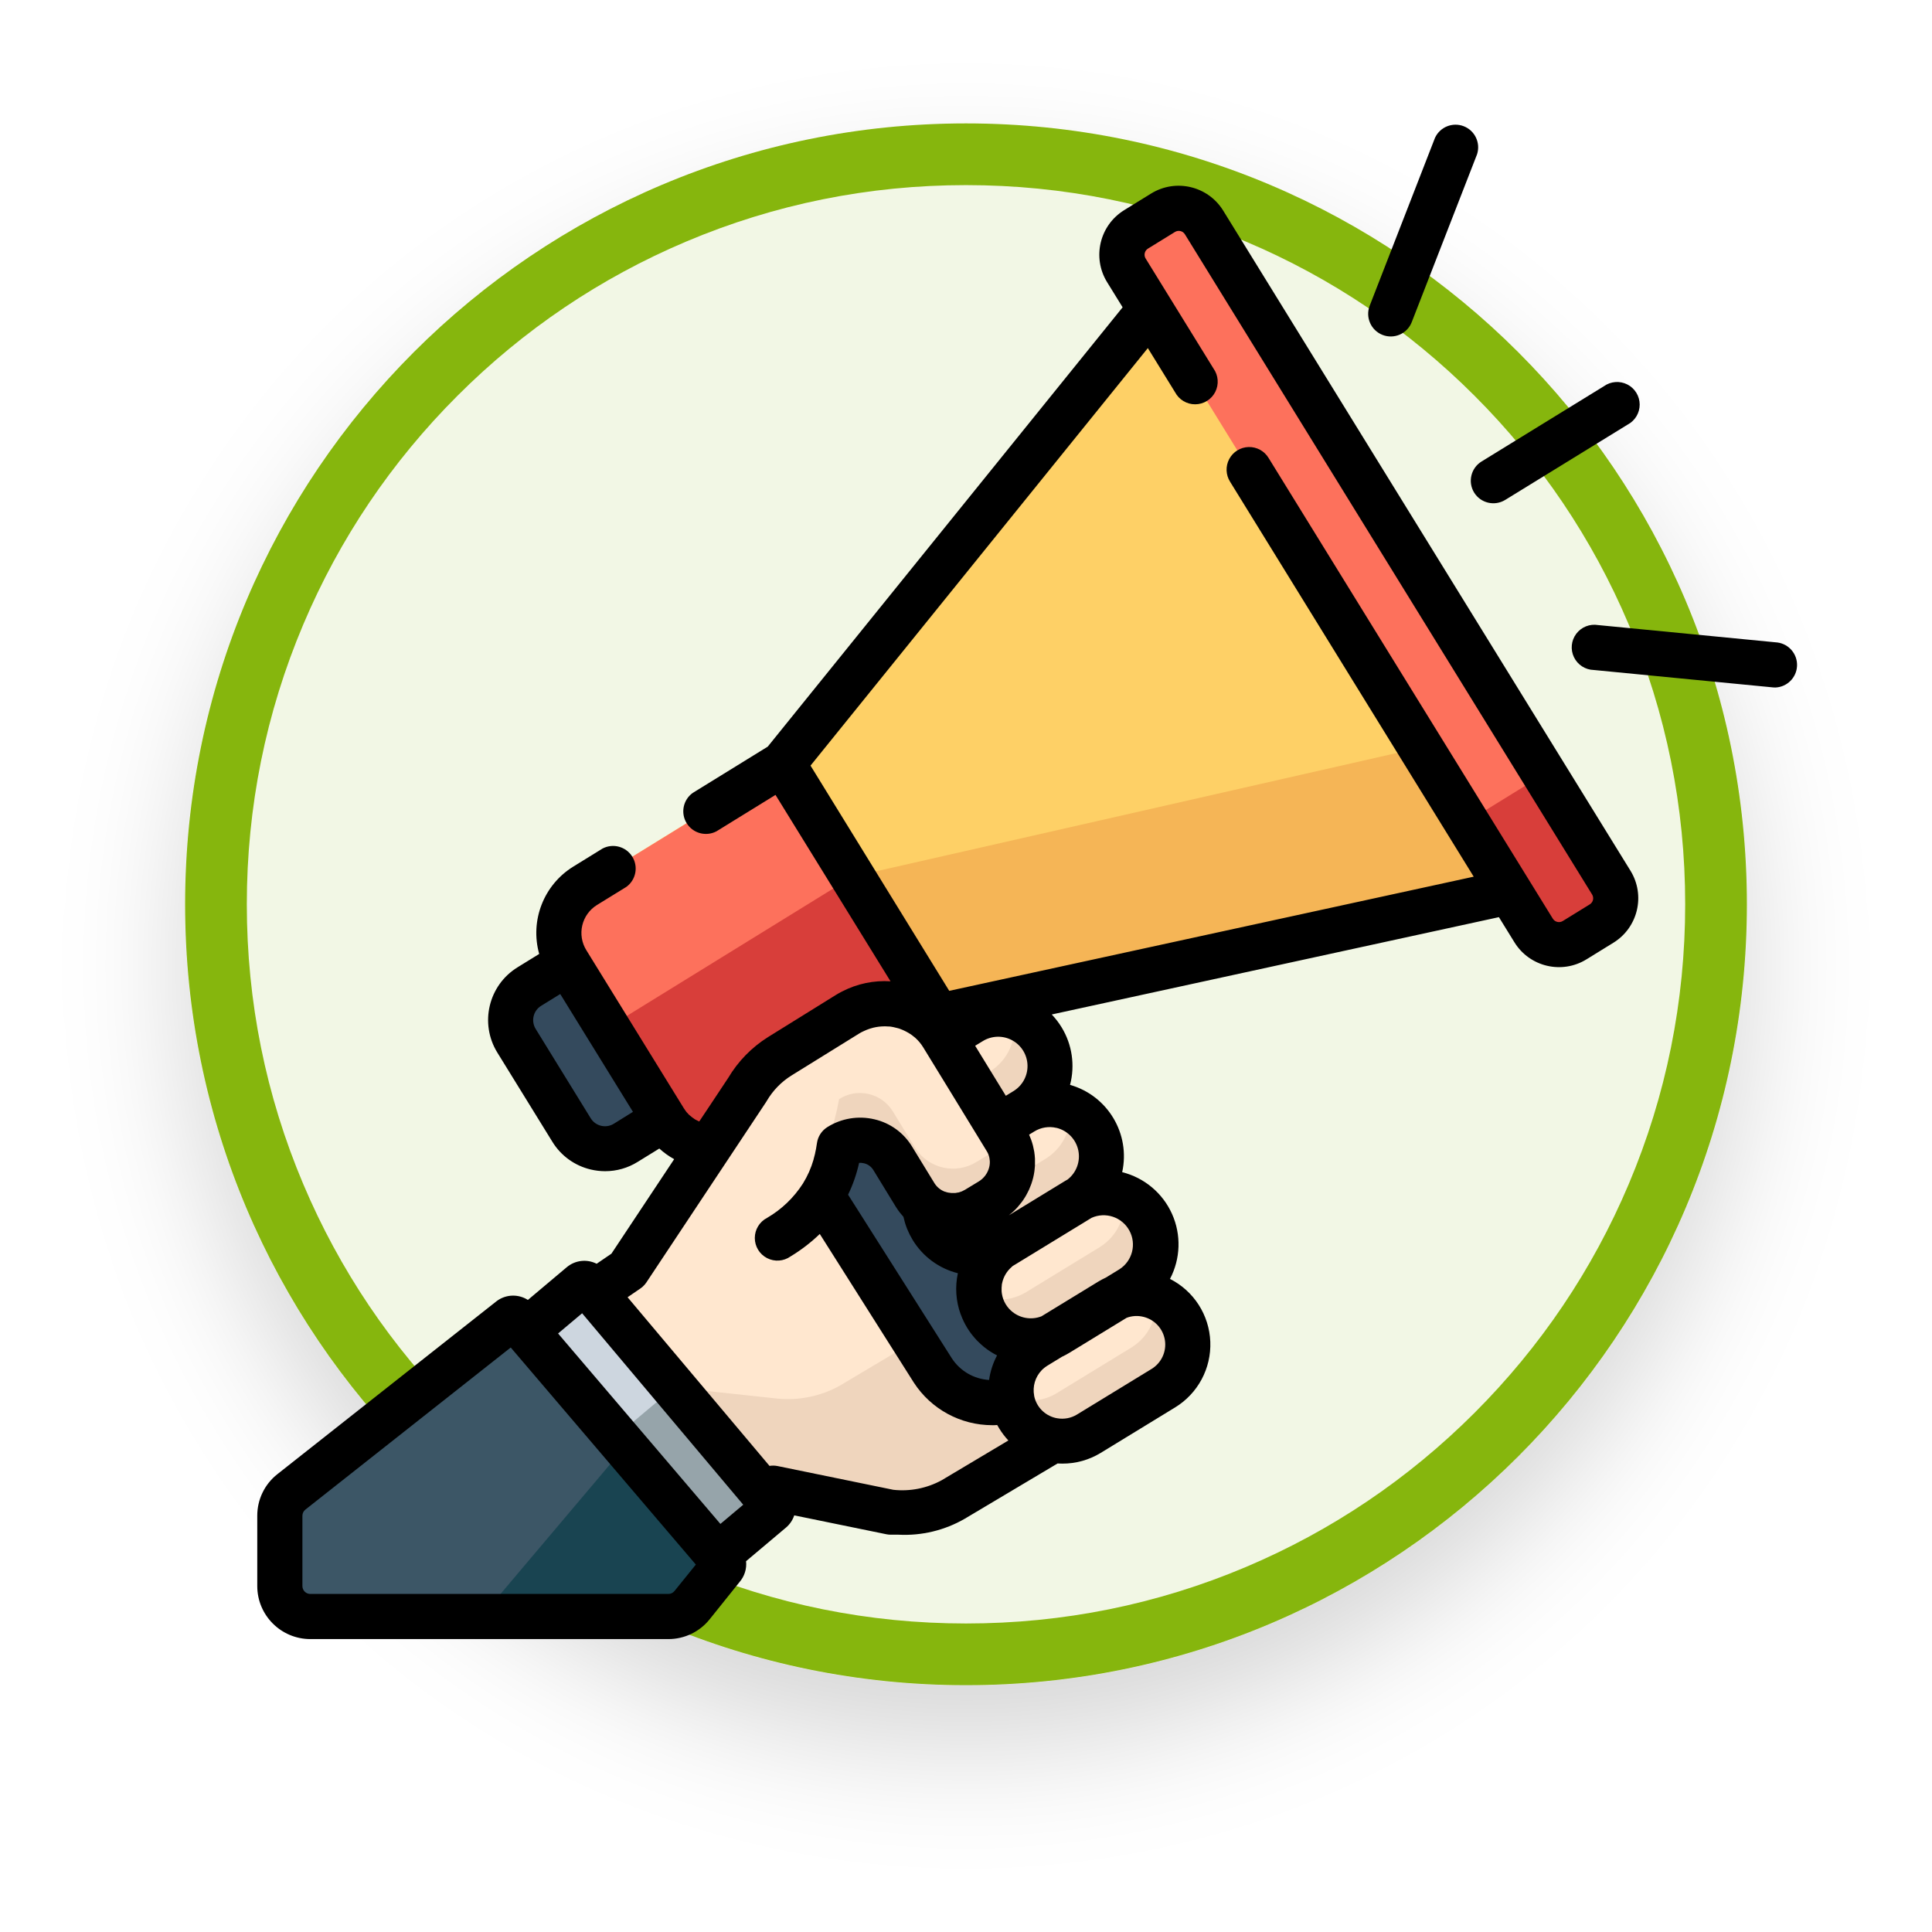
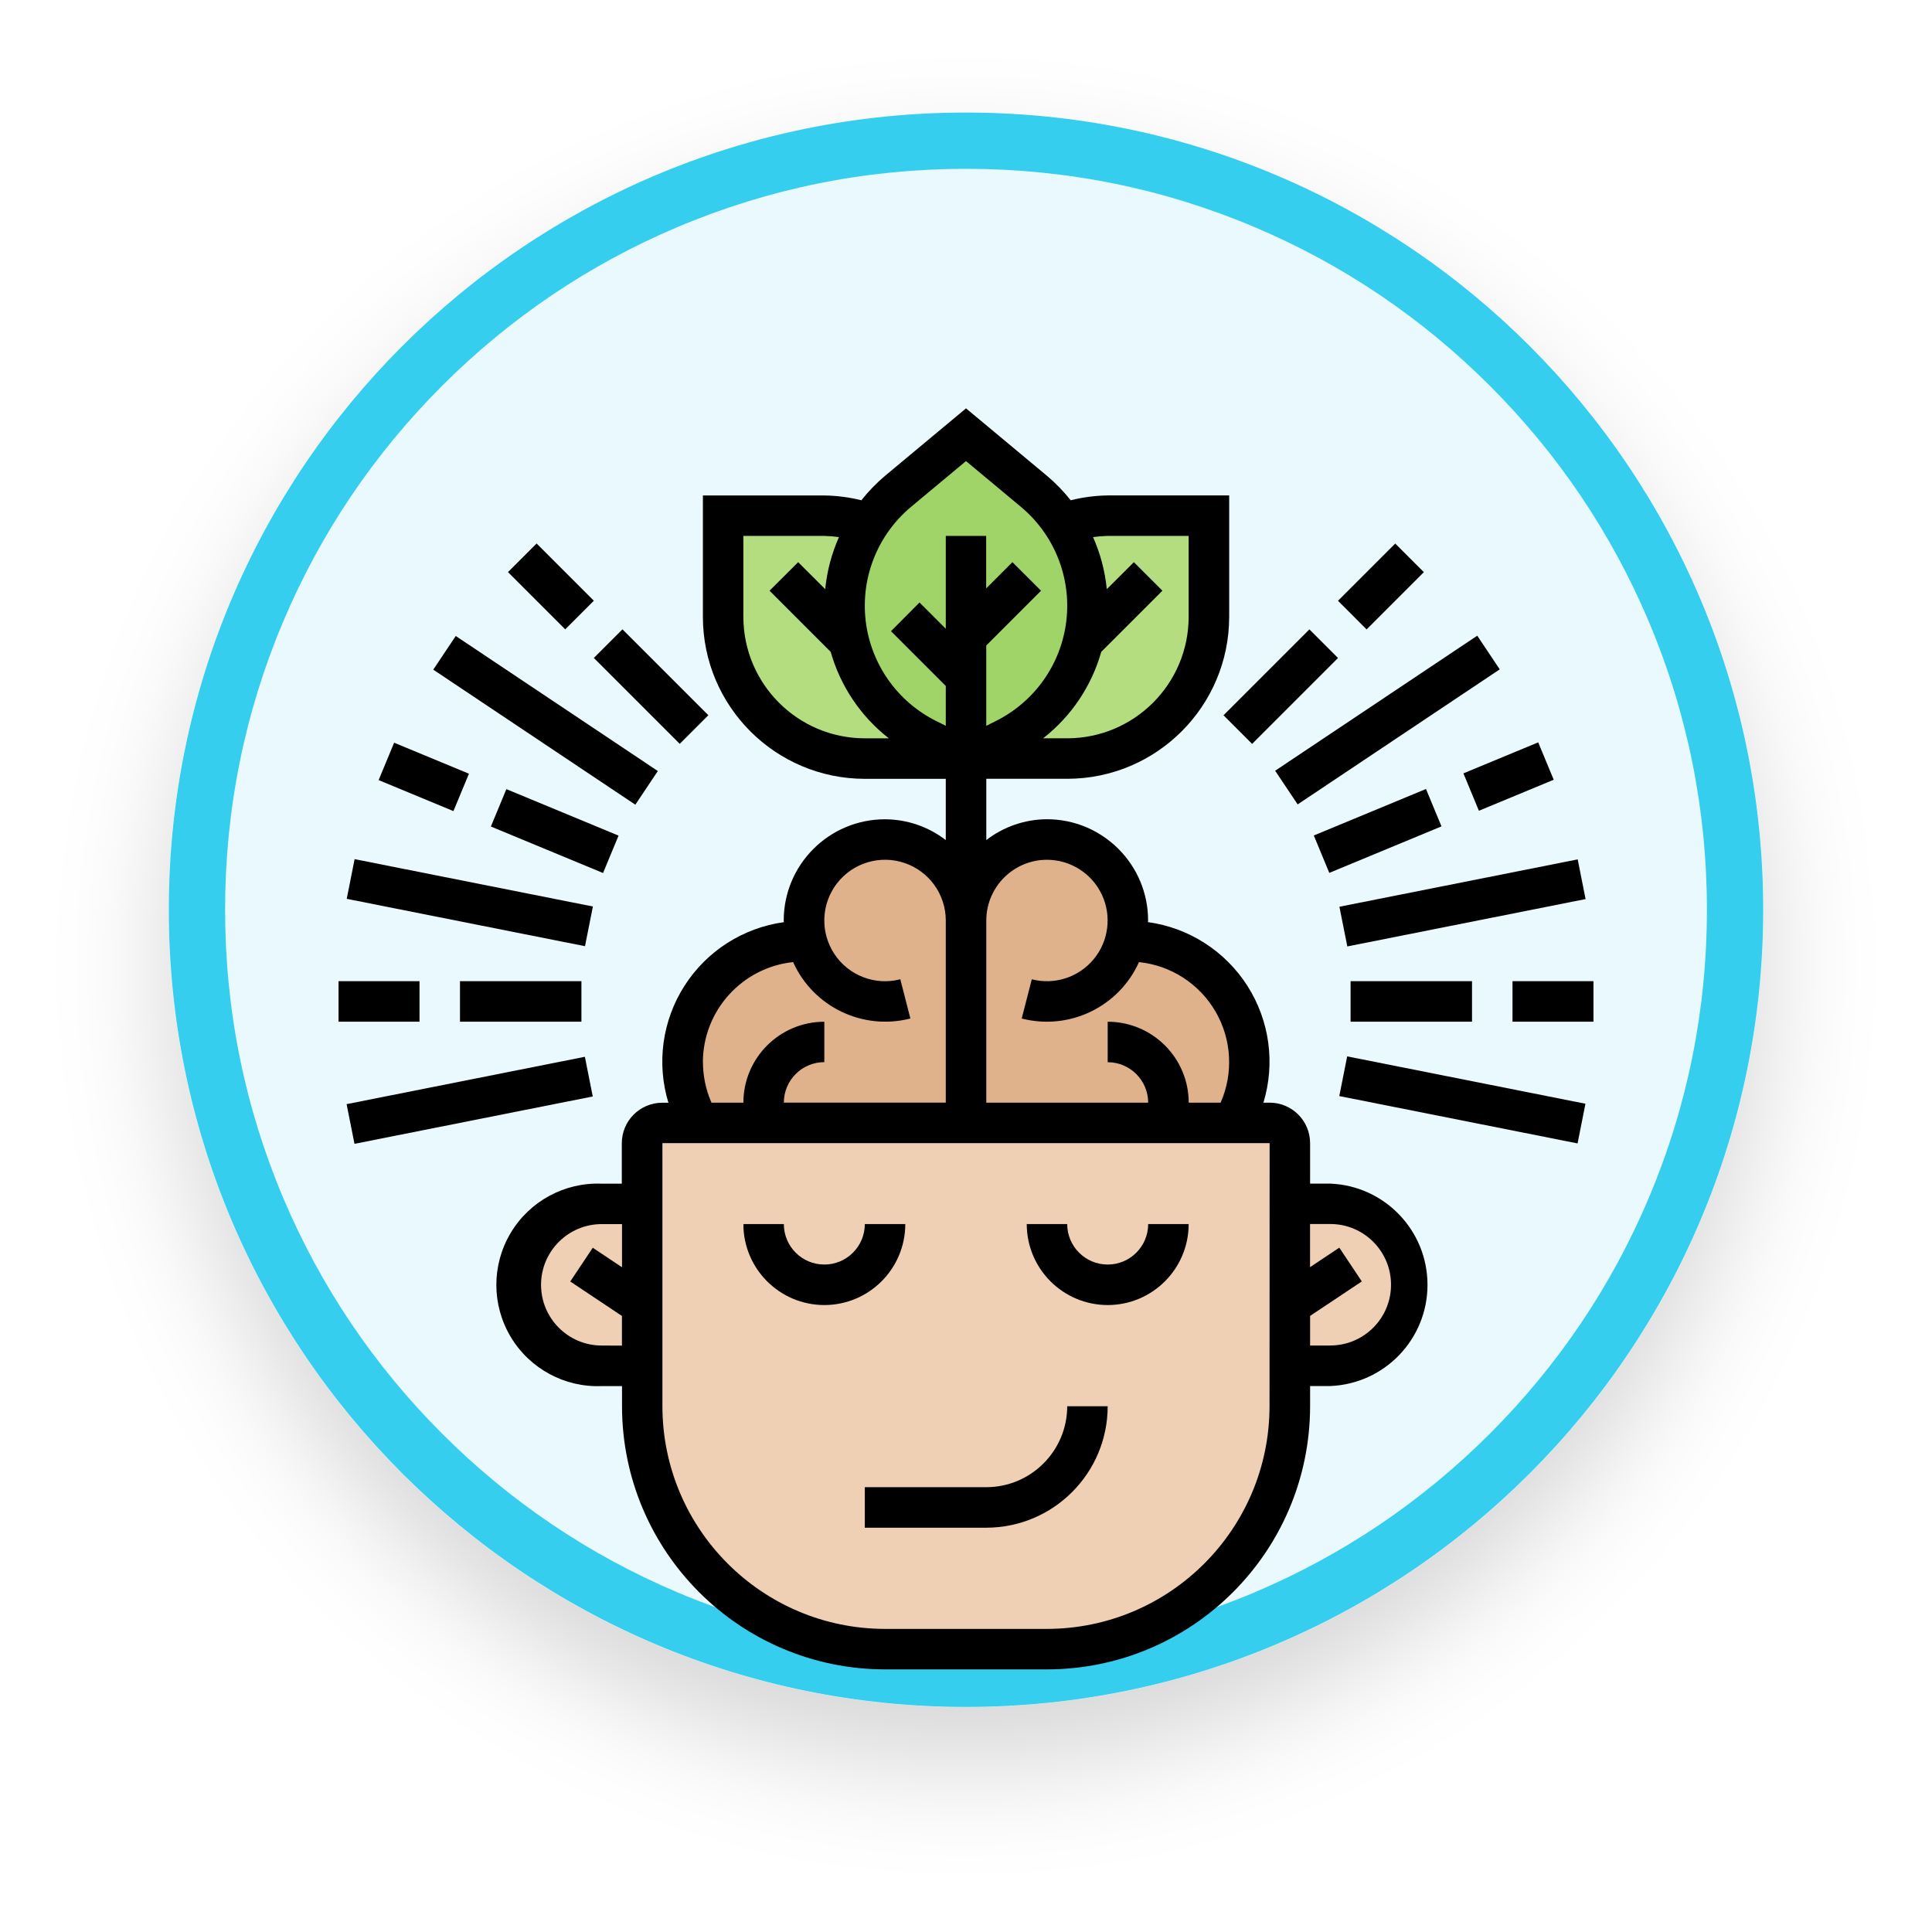
- <svg xmlns="http://www.w3.org/2000/svg" width="93.934" height="93.934" viewBox="0 0 93.934 93.934">
+ <svg xmlns="http://www.w3.org/2000/svg" width="103" height="103" viewBox="0 0 103 103">
  <defs>
-     <filter id="Path_982547" x="0" y="0" width="93.934" height="93.934" filterUnits="userSpaceOnUse">
+     <filter id="Path_978624" x="0" y="0" width="103" height="103" filterUnits="userSpaceOnUse">
      <feOffset dy="3" input="SourceAlpha" />
      <feGaussianBlur stdDeviation="3" result="blur" />
      <feFlood flood-opacity="0.161" />
      <feComposite operator="in" in2="blur" />
      <feComposite in="SourceGraphic" />
    </filter>
  </defs>
-   <g id="Group_1215548" data-name="Group 1215548" transform="translate(-188.467 -4168.55)">
-     <g id="Group_1214517" data-name="Group 1214517" transform="translate(0 24)">
-       <g id="Group_1214375" data-name="Group 1214375" transform="translate(197.467 4150.55)">
-         <g id="Group_1207741" data-name="Group 1207741">
-           <g id="Group_1206678" data-name="Group 1206678">
-             <g id="Group_1183665" data-name="Group 1183665">
-               <g id="Group_1181743" data-name="Group 1181743">
-                 <g id="Group_1175133" data-name="Group 1175133">
-                   <g id="Group_1167337" data-name="Group 1167337">
-                     <g id="Group_1166720" data-name="Group 1166720">
-                       <g id="Group_1164305" data-name="Group 1164305">
-                         <g id="Group_1163948" data-name="Group 1163948">
-                           <g id="Group_1158168" data-name="Group 1158168">
-                             <g id="Group_1152576" data-name="Group 1152576">
-                               <g id="Group_1148633" data-name="Group 1148633">
-                                 <g id="Group_1148525" data-name="Group 1148525">
-                                   <g transform="matrix(1, 0, 0, 1, -9, -6)" filter="url(#Path_982547)">
-                                     <g id="Path_982547-2" data-name="Path 982547" transform="translate(9 6)" fill="#f2f7e5">
-                                       <path d="M 37.967 74.434 C 33.043 74.434 28.268 73.47 23.773 71.568 C 19.43 69.732 15.53 67.102 12.181 63.753 C 8.831 60.403 6.202 56.503 4.365 52.161 C 2.464 47.666 1.5 42.89 1.5 37.967 C 1.5 33.043 2.464 28.268 4.365 23.773 C 6.202 19.43 8.831 15.53 12.181 12.181 C 15.53 8.831 19.43 6.202 23.773 4.365 C 28.268 2.464 33.043 1.5 37.967 1.5 C 42.89 1.5 47.666 2.464 52.161 4.365 C 56.503 6.202 60.403 8.831 63.753 12.181 C 67.102 15.53 69.732 19.43 71.568 23.773 C 73.47 28.268 74.434 33.043 74.434 37.967 C 74.434 42.89 73.47 47.666 71.568 52.161 C 69.732 56.503 67.102 60.403 63.753 63.753 C 60.403 67.102 56.503 69.732 52.161 71.568 C 47.666 73.47 42.89 74.434 37.967 74.434 Z" stroke="none" />
-                                       <path d="M 37.967 3 C 33.245 3 28.666 3.924 24.357 5.747 C 20.194 7.508 16.454 10.029 13.242 13.242 C 10.029 16.454 7.508 20.194 5.747 24.357 C 3.924 28.666 3 33.245 3 37.967 C 3 42.689 3.924 47.268 5.747 51.577 C 7.508 55.74 10.029 59.48 13.242 62.692 C 16.454 65.904 20.194 68.426 24.357 70.187 C 28.666 72.009 33.245 72.934 37.967 72.934 C 42.689 72.934 47.268 72.009 51.577 70.187 C 55.74 68.426 59.48 65.904 62.692 62.692 C 65.904 59.48 68.426 55.74 70.187 51.577 C 72.009 47.268 72.934 42.689 72.934 37.967 C 72.934 33.245 72.009 28.666 70.187 24.357 C 68.426 20.194 65.904 16.454 62.692 13.242 C 59.48 10.029 55.74 7.508 51.577 5.747 C 47.268 3.924 42.689 3 37.967 3 M 37.967 0 C 58.935 0 75.934 16.998 75.934 37.967 C 75.934 58.935 58.935 75.934 37.967 75.934 C 16.998 75.934 0 58.935 0 37.967 C 0 16.998 16.998 0 37.967 0 Z" stroke="none" fill="#86b60c" />
-                                     </g>
-                                   </g>
-                                 </g>
-                               </g>
-                             </g>
-                           </g>
-                         </g>
-                       </g>
+   <g id="Group_1218524" data-name="Group 1218524" transform="translate(-191 -5489)">
+     <g id="Group_1218309" data-name="Group 1218309">
+       <g id="Group_1217666" data-name="Group 1217666" transform="translate(0 3073)">
+         <g id="Group_1215797" data-name="Group 1215797" transform="translate(200 2422)">
+           <g id="Group_1208646" data-name="Group 1208646">
+             <g id="Group_1180764" data-name="Group 1180764">
+               <g id="Group_1179463" data-name="Group 1179463">
+                 <g id="Group_1144531" data-name="Group 1144531">
+                   <g transform="matrix(1, 0, 0, 1, -9, -6)" filter="url(#Path_978624)">
+                     <g id="Path_978624-2" data-name="Path 978624" transform="translate(9 6)" fill="#e9f9fd">
+                       <path d="M 42.5 83.5 C 36.964 83.5 31.595 82.416 26.541 80.279 C 21.659 78.214 17.274 75.257 13.509 71.491 C 9.743 67.726 6.786 63.341 4.721 58.459 C 2.584 53.405 1.5 48.036 1.5 42.5 C 1.5 36.964 2.584 31.595 4.721 26.541 C 6.786 21.659 9.743 17.274 13.509 13.509 C 17.274 9.743 21.659 6.786 26.541 4.721 C 31.595 2.584 36.964 1.5 42.5 1.5 C 48.036 1.5 53.405 2.584 58.459 4.721 C 63.341 6.786 67.726 9.743 71.491 13.509 C 75.257 17.274 78.214 21.659 80.279 26.541 C 82.416 31.595 83.5 36.964 83.5 42.5 C 83.5 48.036 82.416 53.405 80.279 58.459 C 78.214 63.341 75.257 67.726 71.491 71.491 C 67.726 75.257 63.341 78.214 58.459 80.279 C 53.405 82.416 48.036 83.5 42.5 83.5 Z" stroke="none" />
+                       <path d="M 42.5 3 C 37.166 3 31.994 4.044 27.126 6.103 C 22.422 8.092 18.198 10.941 14.569 14.569 C 10.941 18.198 8.092 22.422 6.103 27.126 C 4.044 31.994 3 37.166 3 42.5 C 3 47.834 4.044 53.006 6.103 57.874 C 8.092 62.578 10.941 66.802 14.569 70.431 C 18.198 74.059 22.422 76.908 27.126 78.897 C 31.994 80.956 37.166 82 42.5 82 C 47.834 82 53.006 80.956 57.874 78.897 C 62.578 76.908 66.802 74.059 70.431 70.431 C 74.059 66.802 76.908 62.578 78.897 57.874 C 80.956 53.006 82 47.834 82 42.5 C 82 37.166 80.956 31.994 78.897 27.126 C 76.908 22.422 74.059 18.198 70.431 14.569 C 66.802 10.941 62.578 8.092 57.874 6.103 C 53.006 4.044 47.834 3 42.5 3 M 42.5 0 C 65.972 0 85 19.028 85 42.5 C 85 65.972 65.972 85 42.5 85 C 19.028 85 0 65.972 0 42.5 C 0 19.028 19.028 0 42.5 0 Z" stroke="none" fill="#36ceef" />
                    </g>
                  </g>
                </g>
              </g>
            </g>
          </g>
        </g>
      </g>
-       <g id="surface1" transform="translate(200.975 4150.55)">
-         <path id="Path_1077190" data-name="Path 1077190" d="M92,335.952l-5.722-1.173-3.311,3.429L71.684,329.3l7.527-5.137,8-8.759a3.012,3.012,0,0,1,4.772.427l9.482,10.875a3.5,3.5,0,0,1-.846,5.3l-5.587,3.327A5.193,5.193,0,0,1,92,335.952Zm0,0" transform="translate(-61.196 -268.425)" fill="#ffe7cf" />
-         <path id="Path_1077191" data-name="Path 1077191" d="M133.264,382.892l-2.314-2.654-9.649,5.751a5.2,5.2,0,0,1-3.034.619l-5.012-.54-4.329,3.719,5.839,4.608,3.311-3.429,5.722,1.173a5.2,5.2,0,0,0,3.034-.619l5.587-3.327A3.5,3.5,0,0,0,133.264,382.892Zm0,0" transform="translate(-92.99 -324.61)" fill="#efd5bd" />
-         <path id="Path_1077192" data-name="Path 1077192" d="M170.428,298.357c-1.117-1.733-2.478-.856-3.6-2.589s.243-2.61-.873-4.343-2.478-.856-3.6-2.59.243-2.611-.874-4.344c-.683-1.059-1.92-3.246-2.674-3.547l-6.03,2.98,10.494,16.551a3.423,3.423,0,0,0,4.731,1.022l2.008-1.294a1.334,1.334,0,0,0,.419-1.831Zm0,0" transform="translate(-130.433 -239.843)" fill="#344a5d" />
-         <path id="Path_1077193" data-name="Path 1077193" d="M94.518,273.471l-4.738,2.923a1.912,1.912,0,0,1-2.632-.623l-2.678-4.34a1.913,1.913,0,0,1,.623-2.632l4.737-2.923a1.183,1.183,0,0,1,1.629.386l3.443,5.581A1.183,1.183,0,0,1,94.518,273.471Zm0,0" transform="translate(-71.869 -226.828)" fill="#344a5d" />
-         <path id="Path_1077194" data-name="Path 1077194" d="M111.1,71.541l-9.616,5.933a2.692,2.692,0,0,0-.877,3.7l4.741,7.685a2.693,2.693,0,0,0,3.7.878l9.616-5.933,30.414-6.621-18.424-29.86Zm0,0" transform="translate(-85.549 -40.404)" fill="#fed066" />
-         <path id="Path_1077195" data-name="Path 1077195" d="M158.594,203.344l-30.257,6.875-11.907,7.347,2.77,4.489a2.693,2.693,0,0,0,3.7.878L132.52,217l30.414-6.621Zm0,0" transform="translate(-99.397 -173.595)" fill="#f5b556" />
-         <path id="Path_1077196" data-name="Path 1077196" d="M118.673,225.1l-9.616,5.933a2.693,2.693,0,0,1-3.7-.878l-4.741-7.685a2.692,2.692,0,0,1,.877-3.7l9.616-5.933Zm0,0" transform="translate(-85.549 -181.699)" fill="#fd715c" />
-         <path id="Path_1077197" data-name="Path 1077197" d="M128.337,250.336l-11.907,7.347,2.77,4.489a2.693,2.693,0,0,0,3.7.878l9.616-5.933Zm0,0" transform="translate(-99.397 -213.712)" fill="#d83e3a" />
-         <path id="Path_1077198" data-name="Path 1077198" d="M310.658,62.98l-1.313.81a1.448,1.448,0,0,1-1.992-.472l-19.807-32.1a1.448,1.448,0,0,1,.472-1.992l1.313-.81a1.448,1.448,0,0,1,1.992.471l19.806,32.1A1.448,1.448,0,0,1,310.658,62.98Zm0,0" transform="translate(-245.295 -24.074)" fill="#fd715c" />
-         <path id="Path_1077199" data-name="Path 1077199" d="M408.953,221.5l-3.259-5.281-3.776,2.33,3.258,5.281a1.448,1.448,0,0,0,1.992.472l1.313-.81A1.448,1.448,0,0,0,408.953,221.5Zm0,0" transform="translate(-343.118 -184.587)" fill="#d83e3a" />
-         <path id="Path_1077200" data-name="Path 1077200" d="M250.851,394.845a2.486,2.486,0,0,0,3.417.825l3.624-2.215a2.486,2.486,0,0,0-2.593-4.242l-3.624,2.216A2.485,2.485,0,0,0,250.851,394.845Zm0,0" transform="translate(-213.841 -331.961)" fill="#ffe7cf" />
-         <path id="Path_1077201" data-name="Path 1077201" d="M258.856,391.066a2.471,2.471,0,0,0-1.211-1.015,2.486,2.486,0,0,1-1.166,2.454l-3.624,2.215a2.481,2.481,0,0,1-2.206.189,2.484,2.484,0,0,0,3.759,1.787l3.624-2.215A2.485,2.485,0,0,0,258.856,391.066Zm0,0" transform="translate(-213.979 -332.987)" fill="#efd5bd" />
-         <path id="Path_1077202" data-name="Path 1077202" d="M240.21,361.305a2.523,2.523,0,0,0,3.469.838l3.56-2.176a2.523,2.523,0,0,0-2.632-4.306l-3.56,2.176A2.523,2.523,0,0,0,240.21,361.305Zm0,0" transform="translate(-204.752 -303.313)" fill="#ffe7cf" />
-         <path id="Path_1077203" data-name="Path 1077203" d="M248.2,357.638a2.513,2.513,0,0,0-1.187-1.013,2.522,2.522,0,0,1-1.186,2.471l-3.56,2.176a2.518,2.518,0,0,1-2.283.175,2.521,2.521,0,0,0,3.818,1.835l3.56-2.176A2.523,2.523,0,0,0,248.2,357.638Zm0,0" transform="translate(-204.878 -304.452)" fill="#efd5bd" />
-         <path id="Path_1077204" data-name="Path 1077204" d="M222.074,332.063a2.524,2.524,0,0,0,3.469.838l3.56-2.176a2.523,2.523,0,1,0-2.632-4.306l-3.56,2.176A2.523,2.523,0,0,0,222.074,332.063Zm0,0" transform="translate(-189.269 -278.348)" fill="#ffe7cf" />
-         <path id="Path_1077205" data-name="Path 1077205" d="M230.047,328.462a2.513,2.513,0,0,0-1.158-1,2.522,2.522,0,0,1-1.19,2.434l-3.56,2.176a2.518,2.518,0,0,1-2.312.163,2.519,2.519,0,0,0,3.821,1.872l3.56-2.176A2.524,2.524,0,0,0,230.047,328.462Zm0,0" transform="translate(-189.375 -279.554)" fill="#efd5bd" />
-         <path id="Path_1077206" data-name="Path 1077206" d="M204.978,302.071a2.524,2.524,0,0,0,3.469.838l3.56-2.176a2.523,2.523,0,1,0-2.632-4.306l-3.56,2.176A2.524,2.524,0,0,0,204.978,302.071Zm0,0" transform="translate(-174.675 -252.744)" fill="#ffe7cf" />
-         <path id="Path_1077207" data-name="Path 1077207" d="M213.183,297.93a2.51,2.51,0,0,0-1.413-1.094,2.523,2.523,0,0,1-1.15,2.679l-3.56,2.176a2.517,2.517,0,0,1-2.057.256,2.519,2.519,0,0,0,3.781,1.627l3.56-2.176A2.524,2.524,0,0,0,213.183,297.93Zm0,0" transform="translate(-175.012 -253.41)" fill="#efd5bd" />
-         <path id="Path_1077208" data-name="Path 1077208" d="M140.766,302.124l-.66.4a2.175,2.175,0,0,1-3-.68l-1.094-1.788a1.875,1.875,0,0,0-2.6-.579c-.9,6.6-10.28,6-10.28,6l5.813-8.756a4.678,4.678,0,0,1,1.583-1.63l3.281-2.034a3.34,3.34,0,0,1,4.623,1.03l3.092,5.046A2.177,2.177,0,0,1,140.766,302.124Zm0,0" transform="translate(-105.122 -249.744)" fill="#ffe7cf" />
-         <path id="Path_1077209" data-name="Path 1077209" d="M178.414,324.522l-.025-.041a2.249,2.249,0,0,1-.736.73l-.661.4a2.175,2.175,0,0,1-3-.68l-1.094-1.788a1.876,1.876,0,0,0-2.6-.579,13.06,13.06,0,0,1-3.958,7.238,6.173,6.173,0,0,0,3.958-4.943,1.876,1.876,0,0,1,2.6.579l1.094,1.788a2.175,2.175,0,0,0,3,.68l.661-.4A2.177,2.177,0,0,0,178.414,324.522Zm0,0" transform="translate(-142.008 -275.126)" fill="#efd5bd" />
-         <path id="Path_1077210" data-name="Path 1077210" d="M96.121,399.1l-9.246-10.988,3.044-2.562a.228.228,0,0,1,.321.027l8.953,10.64a.227.227,0,0,1-.027.32Zm0,0" transform="translate(-74.165 -329.102)" fill="#cdd6df" />
-         <path id="Path_1077211" data-name="Path 1077211" d="M124.5,425.746l-4.763-5.66-3.219,2.708,4.909,5.834,3.045-2.562A.227.227,0,0,0,124.5,425.746Zm0,0" transform="translate(-99.47 -358.628)" fill="#96a4aa" />
-         <path id="Path_1077212" data-name="Path 1077212" d="M29.018,408.877l-9.993-11.723a.24.24,0,0,0-.318-.043l-10.643,8.4a1.481,1.481,0,0,0-.563,1.162v3.418a1.481,1.481,0,0,0,1.481,1.481H26.391a1.482,1.482,0,0,0,1.154-.553l1.463-1.82A.241.241,0,0,0,29.018,408.877Zm0,0" transform="translate(-6.403 -338.979)" fill="#3c5666" />
-         <path id="Path_1077213" data-name="Path 1077213" d="M86.226,445.34l-4.739-5.559-6.976,8.256H83.6a1.482,1.482,0,0,0,1.154-.553l1.463-1.821A.24.24,0,0,0,86.226,445.34Zm0,0" transform="translate(-63.611 -375.442)" fill="#194451" />
-         <path id="Path_1077214" data-name="Path 1077214" d="M403.458,91.569a1.1,1.1,0,0,0,1.51.359l5.948-3.659a1.1,1.1,0,1,0-1.15-1.869l-5.947,3.659A1.1,1.1,0,0,0,403.458,91.569Zm0,0" transform="translate(-344.294 -73.621)" />
-         <path id="Path_1077215" data-name="Path 1077215" d="M447.322,167.535l-8.72-.847a1.1,1.1,0,1,0-.212,2.184l8.719.847c.037,0,.072.005.108.005a1.1,1.1,0,0,0,.105-2.189Zm0,0" transform="translate(-373.408 -142.297)" />
-         <path id="Path_1077216" data-name="Path 1077216" d="M369.892,10.284a1.094,1.094,0,0,0,1.42-.625L374.487,1.5a1.1,1.1,0,0,0-2.045-.8l-3.176,8.165A1.1,1.1,0,0,0,369.892,10.284Zm0,0" transform="translate(-315.18)" />
-         <path id="Path_1077217" data-name="Path 1077217" d="M46.962,21.913a2.548,2.548,0,0,0-3.5-.829l-1.313.81a2.545,2.545,0,0,0-.83,3.5l.755,1.223L24.819,47.978l-3.644,2.248a1.1,1.1,0,0,0,1.153,1.868l2.869-1.77,5.592,9.063a4.484,4.484,0,0,0-2.346.491l-.039.02c-.1.052-.2.106-.291.165L24.832,62.1A5.886,5.886,0,0,0,22.9,64.08l-.81,1.221-.6.9-.016-.005-.027-.013c-.046-.02-.092-.043-.136-.068l-.028-.015A1.643,1.643,0,0,1,21.143,66l-.028-.022c-.041-.032-.082-.066-.12-.1l-.014-.013a1.681,1.681,0,0,1-.117-.128l-.023-.03a1.662,1.662,0,0,1-.1-.146L16,57.875a1.595,1.595,0,0,1,.52-2.2l1.42-.875a1.1,1.1,0,0,0-1.152-1.868l-1.42.876a3.791,3.791,0,0,0-1.66,4.249l-1.056.651a3.013,3.013,0,0,0-.981,4.142l2.678,4.34a2.99,2.99,0,0,0,1.868,1.348,3.038,3.038,0,0,0,.7.082,2.987,2.987,0,0,0,1.574-.45l1.057-.652a3.788,3.788,0,0,0,.722.517L17.219,72.63l-.718.49a1.325,1.325,0,0,0-1.453.168l-1.89,1.591a1.334,1.334,0,0,0-1.471.023c-.021.015-.042.03-.062.046L.981,83.348A2.563,2.563,0,0,0,0,85.372V88.79a2.581,2.581,0,0,0,2.578,2.578H19.988A2.565,2.565,0,0,0,22,90.4l1.444-1.8a1.331,1.331,0,0,0,.322-1.019l1.942-1.635a1.316,1.316,0,0,0,.4-.593l4.477.918a1.076,1.076,0,0,0,.2.022c.131,0,.261,0,.391,0a5.834,5.834,0,0,0,3.224-.777l4.511-2.686c.075,0,.151.007.226.007A3.558,3.558,0,0,0,41,82.321l3.624-2.215a3.579,3.579,0,0,0-.247-6.249,3.616,3.616,0,0,0-2.324-5.19,3.608,3.608,0,0,0-2.535-4.244,3.611,3.611,0,0,0-.411-2.8A3.669,3.669,0,0,0,38.628,61l21.741-4.732.755,1.223a2.546,2.546,0,0,0,3.5.83l1.313-.81a2.545,2.545,0,0,0,.829-3.5Zm-29.627,44.4a.816.816,0,0,1-1.122-.266L13.535,61.7A.817.817,0,0,1,13.8,60.58l.931-.574,3.535,5.728ZM20.287,89.03a.38.38,0,0,1-.3.144H2.578a.384.384,0,0,1-.383-.383V85.372a.382.382,0,0,1,.146-.3l9.983-7.88,9,10.554Zm2.231-3.261L14.626,76.51l1.169-.983,7.833,9.309Zm10.755-2.122a4,4,0,0,1-2.347.463l-5.621-1.153a1.094,1.094,0,0,0-.4-.009l-6.9-8.2.625-.427h0l.031-.024c.023-.018.047-.035.069-.054l.031-.03c.022-.02.043-.042.063-.064l.024-.027c.025-.03.048-.06.069-.091l.006-.008.005-.007.005-.009,5.8-8.74c.013-.019.025-.038.036-.058a3.589,3.589,0,0,1,1.212-1.247l3.281-2.034c.061-.038.122-.072.185-.1.028-.014.057-.026.085-.039s.066-.03.1-.043.077-.03.116-.043l.061-.02c.048-.015.1-.029.145-.041h0a2.33,2.33,0,0,1,.535-.065h.011c.053,0,.1,0,.157.006l.05,0c.046,0,.092.009.138.016l.082.015a2.117,2.117,0,0,1,.207.05l.079.022c.035.012.069.025.1.039s.054.02.08.032.067.03.1.047l.074.038c.033.018.066.037.1.056l.066.042c.032.022.065.043.1.067s.038.03.056.045.065.051.1.079a2.1,2.1,0,0,1,.389.466l.081.132,1.17,1.909,1.468,2.4.373.61a.961.961,0,0,1,.087.18,1.024,1.024,0,0,1,.031.594,1.128,1.128,0,0,1-.516.7l-.66.4h0a1.159,1.159,0,0,1-.14.072l-.031.013a1.138,1.138,0,0,1-.144.048l-.018,0a1.149,1.149,0,0,1-.137.024l-.027,0a1.265,1.265,0,0,1-.147,0l-.027,0a1.13,1.13,0,0,1-.147-.019h0a1.074,1.074,0,0,1-.152-.044l-.013,0a1.029,1.029,0,0,1-.284-.164h0a1.059,1.059,0,0,1-.118-.113l-.009-.011a.96.96,0,0,1-.093-.126l-1.094-1.788a2.9,2.9,0,0,0-1.82-1.316,3,3,0,0,0-2.29.376,1.1,1.1,0,0,0-.509.784c-.013.094-.028.186-.045.277-.013.066-.027.132-.042.2,0,.022-.009.044-.014.066-.019.082-.041.163-.064.243l0,.01a4.649,4.649,0,0,1-.517,1.166,0,0,0,0,0,0,0,5.152,5.152,0,0,1-1.742,1.669,1.1,1.1,0,1,0,1.14,1.875,8.028,8.028,0,0,0,1.422-1.092L31.924,78.9a4.547,4.547,0,0,0,3.812,2.069c.08,0,.16,0,.24-.009.031.057.063.114.1.17a3.618,3.618,0,0,0,.443.582Zm.931-8.067v0c.018.051.038.1.059.153l.007.018c.019.046.039.091.061.136.005.01.009.021.014.031.02.042.042.084.064.126.007.013.013.025.019.037.029.054.06.107.092.159.055.09.115.177.177.261l.068.088c.041.051.082.1.125.15s.06.07.091.1.049.048.074.073a3.614,3.614,0,0,0,.278.251l.03.024a3.563,3.563,0,0,0,.606.389,3.613,3.613,0,0,0-.388,1.194,2.33,2.33,0,0,1-1.811-1.053l-5.044-7.955a7.061,7.061,0,0,0,.536-1.548.819.819,0,0,1,.235.02.725.725,0,0,1,.455.326l1.094,1.788.005.007a3.049,3.049,0,0,0,.174.254c.046.06.095.116.144.172.017.019.032.041.05.06l.007.029q.026.114.058.226c.007.022.013.043.019.065.027.085.055.169.089.251,0,.009.007.017.01.025.03.075.064.149.1.222.01.021.02.042.031.063.041.08.084.159.131.237a3.6,3.6,0,0,0,2.2,1.622A3.606,3.606,0,0,0,34.2,75.579Zm.7-13.059.369-.225a1.426,1.426,0,1,1,1.488,2.433l-.366.224-1.085-1.77ZM43.082,75.7a1.388,1.388,0,0,1,.4,2.534L39.856,80.45a1.378,1.378,0,0,1-.962.182l-.058-.011-.03-.006a1.38,1.38,0,0,1-1.034-1.074.083.083,0,0,0,0-.013,1.4,1.4,0,0,1,.368-1.232l.025-.026.049-.045c.017-.015.034-.03.052-.043l.039-.031c.033-.024.065-.047.1-.069l0,0,.72-.44a3.74,3.74,0,0,0,.373-.2l2.772-1.695A1.382,1.382,0,0,1,43.082,75.7Zm-2.524-4.81a1.426,1.426,0,0,1,1.358,2.5l-.653.4a3.666,3.666,0,0,0-.376.2l-2.758,1.685a1.43,1.43,0,0,1-1.488-.28h0c-.031-.029-.06-.058-.088-.089l-.022-.026c-.02-.024-.041-.048-.061-.074s-.052-.073-.076-.111-.046-.08-.066-.121c-.006-.013-.011-.026-.018-.04s-.025-.057-.036-.086-.01-.03-.015-.046-.018-.055-.025-.083-.008-.031-.011-.047-.012-.057-.017-.086l-.007-.045c0-.03-.007-.059-.009-.089,0-.014,0-.029,0-.043,0-.031,0-.062,0-.092,0-.014,0-.027,0-.04,0-.031.005-.062.009-.093,0-.013,0-.026,0-.039s.01-.055.016-.082a1.423,1.423,0,0,1,.457-.78l.028-.027.041-.035c.034-.019.069-.037.1-.058l3.56-2.176Q40.484,70.941,40.558,70.891Zm-1.7-4.378a1.426,1.426,0,0,1,.539,2.513c-.037.02-.073.041-.109.062l-2.749,1.68.027-.022c.053-.042.105-.084.154-.129.031-.028.06-.057.09-.085s.089-.087.132-.134c.029-.031.056-.063.084-.1s.078-.094.115-.142.051-.068.076-.1.068-.1.1-.153c.022-.036.045-.071.065-.108.031-.055.06-.111.088-.168.018-.036.037-.071.053-.107.029-.063.054-.129.079-.194.011-.031.025-.062.036-.094.034-.1.064-.2.089-.3s.042-.2.056-.294c0-.031.007-.063.011-.094.008-.067.014-.134.018-.2,0-.037,0-.073,0-.11,0-.063,0-.125,0-.187,0-.037,0-.074-.006-.111,0-.063-.012-.126-.02-.188,0-.035-.009-.07-.014-.1-.012-.071-.027-.141-.044-.21-.006-.025-.01-.051-.017-.076-.025-.094-.054-.187-.087-.279-.007-.018-.015-.035-.022-.054-.024-.062-.047-.124-.075-.185l.252-.154A1.418,1.418,0,0,1,38.853,66.513ZM64.943,55.43a.35.35,0,0,1-.157.217l-1.313.81a.351.351,0,0,1-.482-.114l-13.82-22.4A1.1,1.1,0,1,0,47.3,35.1l11.844,19.2-25.5,5.551L26.9,48.9l16.4-20.3,1.325,2.148a1.1,1.1,0,1,0,1.868-1.153l-3.3-5.35a.35.35,0,0,1,.114-.482l1.313-.81a.351.351,0,0,1,.482.114L64.9,55.166A.348.348,0,0,1,64.943,55.43Zm0,0" transform="translate(0 -17.676)" />
+       <g id="filosofia_3_" data-name="filosofia (3)" transform="translate(209.049 5510.771)">
+         <g id="Group_1218307" data-name="Group 1218307" transform="translate(9.712 1.405)">
+           <g id="Group_1218300" data-name="Group 1218300" transform="translate(41.005 41.005)">
+             <path id="Path_1090455" data-name="Path 1090455" d="M49.158,39.3a4.316,4.316,0,1,1,0,8.633H47V39.3Z" transform="translate(-47 -39.302)" fill="#f0d0b4" />
+           </g>
+           <g id="Group_1218301" data-name="Group 1218301" transform="translate(6.474 36.689)">
+             <path id="Path_1090456" data-name="Path 1090456" d="M49.53,48.251v2.158A12.945,12.945,0,0,1,36.582,63.358H27.949A12.945,12.945,0,0,1,15,50.409V36.381A1.082,1.082,0,0,1,16.079,35.3H48.451a1.082,1.082,0,0,1,1.079,1.079v11.87Z" transform="translate(-15 -35.302)" fill="#f0d0b4" />
+           </g>
+           <g id="Group_1218302" data-name="Group 1218302" transform="translate(0 41.005)">
+             <path id="Path_1090457" data-name="Path 1090457" d="M15.474,44.7v3.237H13.316a4.316,4.316,0,1,1,0-8.633h2.158Z" transform="translate(-9 -39.302)" fill="#f0d0b4" />
+           </g>
+           <g id="Group_1218303" data-name="Group 1218303" transform="translate(8.633 21.582)">
+             <path id="Path_1090458" data-name="Path 1090458" d="M40.74,26.7H40.6a3.946,3.946,0,0,0,.14-1.079,4.316,4.316,0,0,0-8.633,0,4.316,4.316,0,1,0-8.633,0,3.946,3.946,0,0,0,.14,1.079h-.14a6.48,6.48,0,0,0-5.611,9.712H46.351A6.48,6.48,0,0,0,40.74,26.7Z" transform="translate(-17 -21.302)" fill="#dfb28b" />
+           </g>
+           <g id="Group_1218304" data-name="Group 1218304" transform="translate(23.74 4.316)">
+             <path id="Path_1090459" data-name="Path 1090459" d="M43.949,5.3v5.4A7.548,7.548,0,0,1,36.4,18.251H31l2.083-1.036A7.947,7.947,0,0,0,36.719,6.726,5.748,5.748,0,0,0,36.126,5.7l.011-.011A7.82,7.82,0,0,1,38.554,5.3Z" transform="translate(-31 -5.302)" fill="#b4dd7f" />
+           </g>
+           <g id="Group_1218305" data-name="Group 1218305" transform="translate(10.791 4.316)">
+             <path id="Path_1090460" data-name="Path 1090460" d="M29.866,17.215l2.083,1.036h-5.4A7.548,7.548,0,0,1,19,10.7V5.3h5.4a7.82,7.82,0,0,1,2.417.388l.011.011a7.846,7.846,0,0,0-1.349,4.4,7.964,7.964,0,0,0,4.392,7.111Z" transform="translate(-19 -5.302)" fill="#b4dd7f" />
+           </g>
+           <g id="Group_1218306" data-name="Group 1218306" transform="translate(17.265)">
+             <path id="Path_1090461" data-name="Path 1090461" d="M31.474,18.567l-2.083-1.036A7.964,7.964,0,0,1,25,10.42a7.846,7.846,0,0,1,1.349-4.4,7.3,7.3,0,0,1,1.511-1.7L31.474,1.3l3.615,3.011a7.3,7.3,0,0,1,1.511,1.7,5.747,5.747,0,0,1,.593,1.025,7.947,7.947,0,0,1-3.636,10.489Z" transform="translate(-25 -1.302)" fill="#a0d468" />
+           </g>
+         </g>
+         <g id="Group_1218308" data-name="Group 1218308" transform="translate(0 0)">
+           <path id="Path_1090462" data-name="Path 1090462" d="M24.316,44.618A4.321,4.321,0,0,0,28.633,40.3H26.474a2.158,2.158,0,0,1-4.316,0H20A4.321,4.321,0,0,0,24.316,44.618Z" transform="translate(1.582 3.187)" />
+           <path id="Path_1090463" data-name="Path 1090463" d="M38.316,44.618A4.321,4.321,0,0,0,42.633,40.3H40.474a2.158,2.158,0,0,1-4.316,0H34A4.321,4.321,0,0,0,38.316,44.618Z" transform="translate(2.689 3.187)" />
+           <path id="Path_1090464" data-name="Path 1090464" d="M26,55.776h6.474A6.481,6.481,0,0,0,38.949,49.3H36.791a4.321,4.321,0,0,1-4.316,4.316H26Z" transform="translate(2.056 3.899)" />
+           <path id="Path_1090465" data-name="Path 1090465" d="M52.242,41.331H51.163V39.173A2.16,2.16,0,0,0,49,37.015h-.326a7.509,7.509,0,0,0-6.157-9.626c0-.029.009-.056.009-.085a5.4,5.4,0,0,0-5.4-5.4A5.34,5.34,0,0,0,33.9,23.015V19.749h4.316a8.643,8.643,0,0,0,8.633-8.633V4.642H40.372A8.582,8.582,0,0,0,38.4,4.9a9.114,9.114,0,0,0-1.272-1.31L32.819,0,28.512,3.588A9,9,0,0,0,27.24,4.9a8.6,8.6,0,0,0-1.975-.256H18.791v6.474a8.643,8.643,0,0,0,8.633,8.633H31.74v3.265A5.34,5.34,0,0,0,28.5,21.907a5.4,5.4,0,0,0-5.4,5.4c0,.029.009.056.009.085a7.509,7.509,0,0,0-6.157,9.626h-.326a2.16,2.16,0,0,0-2.158,2.158v2.158H13.4a5.4,5.4,0,1,0,0,10.791h1.079V53.2A14.044,14.044,0,0,0,28.5,67.229h8.633A14.044,14.044,0,0,0,51.163,53.2V52.122h1.079a5.4,5.4,0,0,0,0-10.791ZM37.135,24.066a3.237,3.237,0,1,1-.81,6.372l-.537,2.091a5.387,5.387,0,0,0,6.253-3.008,5.361,5.361,0,0,1,4.351,7.494h-1.7A4.321,4.321,0,0,0,40.372,32.7v2.158a2.16,2.16,0,0,1,2.158,2.158H33.9V27.3A3.24,3.24,0,0,1,37.135,24.066ZM40.372,6.8h4.316v4.316a6.481,6.481,0,0,1-6.474,6.474H36.929a8.929,8.929,0,0,0,3.1-4.61l3.26-3.26L41.768,8.2,40.324,9.639a8.989,8.989,0,0,0-.733-2.776,6.5,6.5,0,0,1,.781-.063ZM29.894,5.246,32.819,2.81l2.924,2.438a6.865,6.865,0,0,1-1.325,11.416l-.52.261V12.642l2.921-2.921L35.293,8.2l-1.4,1.4V6.8H31.74v4.949l-1.4-1.4L28.819,11.88,31.74,14.8v2.124l-.52-.26A6.867,6.867,0,0,1,29.894,5.246Zm-8.946,5.87V6.8h4.316a6.5,6.5,0,0,1,.781.063,9.019,9.019,0,0,0-.733,2.776L23.87,8.2,22.344,9.721l3.26,3.26a8.934,8.934,0,0,0,3.1,4.61H27.423A6.482,6.482,0,0,1,20.949,11.117Zm-2.158,23.74A5.384,5.384,0,0,1,23.6,29.52a5.387,5.387,0,0,0,6.253,3.008l-.537-2.091A3.238,3.238,0,1,1,31.74,27.3v9.712H23.107a2.16,2.16,0,0,1,2.158-2.158V32.7a4.321,4.321,0,0,0-4.316,4.316h-1.7a5.4,5.4,0,0,1-.455-2.158ZM13.4,49.963a3.237,3.237,0,1,1,0-6.474h1.079v2.3l-1.559-1.04-1.2,1.8,2.756,1.838v1.581ZM49,53.2a11.884,11.884,0,0,1-11.87,11.87H28.5A11.884,11.884,0,0,1,16.633,53.2V39.173l32.372,0Zm3.237-3.237H51.163V48.383l2.757-1.838-1.2-1.8-1.56,1.039v-2.3h1.079a3.238,3.238,0,0,1,0,6.476Z" transform="translate(0.633 0)" />
+           <path id="Path_1090466" data-name="Path 1090466" d="M0,28.3H4.316V30.46H0Z" transform="translate(0 2.238)" />
+           <path id="Path_1090467" data-name="Path 1090467" d="M6,28.3h6.474V30.46H6Z" transform="translate(0.474 2.238)" />
+           <path id="Path_1090468" data-name="Path 1090468" d="M0,0H2.157V12.949H0Z" transform="matrix(0.195, -0.981, 0.981, 0.195, 0.436, 26.148)" />
+           <path id="Path_1090469" data-name="Path 1090469" d="M0,0H2.158V4.317H0Z" transform="translate(2.137 19.818) rotate(-67.486)" />
+           <path id="Path_1090470" data-name="Path 1090470" d="M0,0H2.158V6.474H0Z" transform="translate(8.121 22.293) rotate(-67.486)" />
+           <path id="Path_1090471" data-name="Path 1090471" d="M0,0H2.158V4.316H0Z" transform="translate(9.033 8.729) rotate(-45)" />
+           <path id="Path_1090472" data-name="Path 1090472" d="M0,0H2.158V6.476H0Z" transform="translate(13.61 13.306) rotate(-45)" />
+           <path id="Path_1090473" data-name="Path 1090473" d="M0,0H12.949V2.157H0Z" transform="matrix(0.981, -0.195, 0.195, 0.981, 0.429, 37.094)" />
+           <path id="Path_1090474" data-name="Path 1090474" d="M0,0H2.157V12.949H0Z" transform="matrix(0.556, -0.832, 0.832, 0.556, 5.049, 13.93)" />
+           <path id="Path_1090475" data-name="Path 1090475" d="M58,28.3h4.316V30.46H58Z" transform="translate(4.587 2.238)" />
+           <path id="Path_1090476" data-name="Path 1090476" d="M50,28.3h6.474V30.46H50Z" transform="translate(3.954 2.238)" />
+           <path id="Path_1090477" data-name="Path 1090477" d="M0,0H12.949V2.157H0Z" transform="matrix(0.981, -0.195, 0.195, 0.981, 53.359, 26.57)" />
+           <path id="Path_1090478" data-name="Path 1090478" d="M0,0H4.317V2.158H0Z" transform="translate(59.969 19.459) rotate(-22.514)" />
+           <path id="Path_1090479" data-name="Path 1090479" d="M0,0H6.474V2.158H0Z" transform="translate(51.993 22.771) rotate(-22.514)" />
+           <path id="Path_1090480" data-name="Path 1090480" d="M0,0H4.316V2.158H0Z" transform="translate(53.283 10.259) rotate(-45)" />
+           <path id="Path_1090481" data-name="Path 1090481" d="M0,0H6.476V2.158H0Z" transform="translate(47.179 16.362) rotate(-45)" />
+           <path id="Path_1090482" data-name="Path 1090482" d="M0,0H2.157V12.949H0Z" transform="matrix(0.195, -0.981, 0.981, 0.195, 53.352, 36.663)" />
+           <path id="Path_1090483" data-name="Path 1090483" d="M0,0H12.949V2.157H0Z" transform="matrix(0.832, -0.556, 0.556, 0.832, 49.933, 19.319)" />
+         </g>
      </g>
    </g>
  </g>
</svg>
